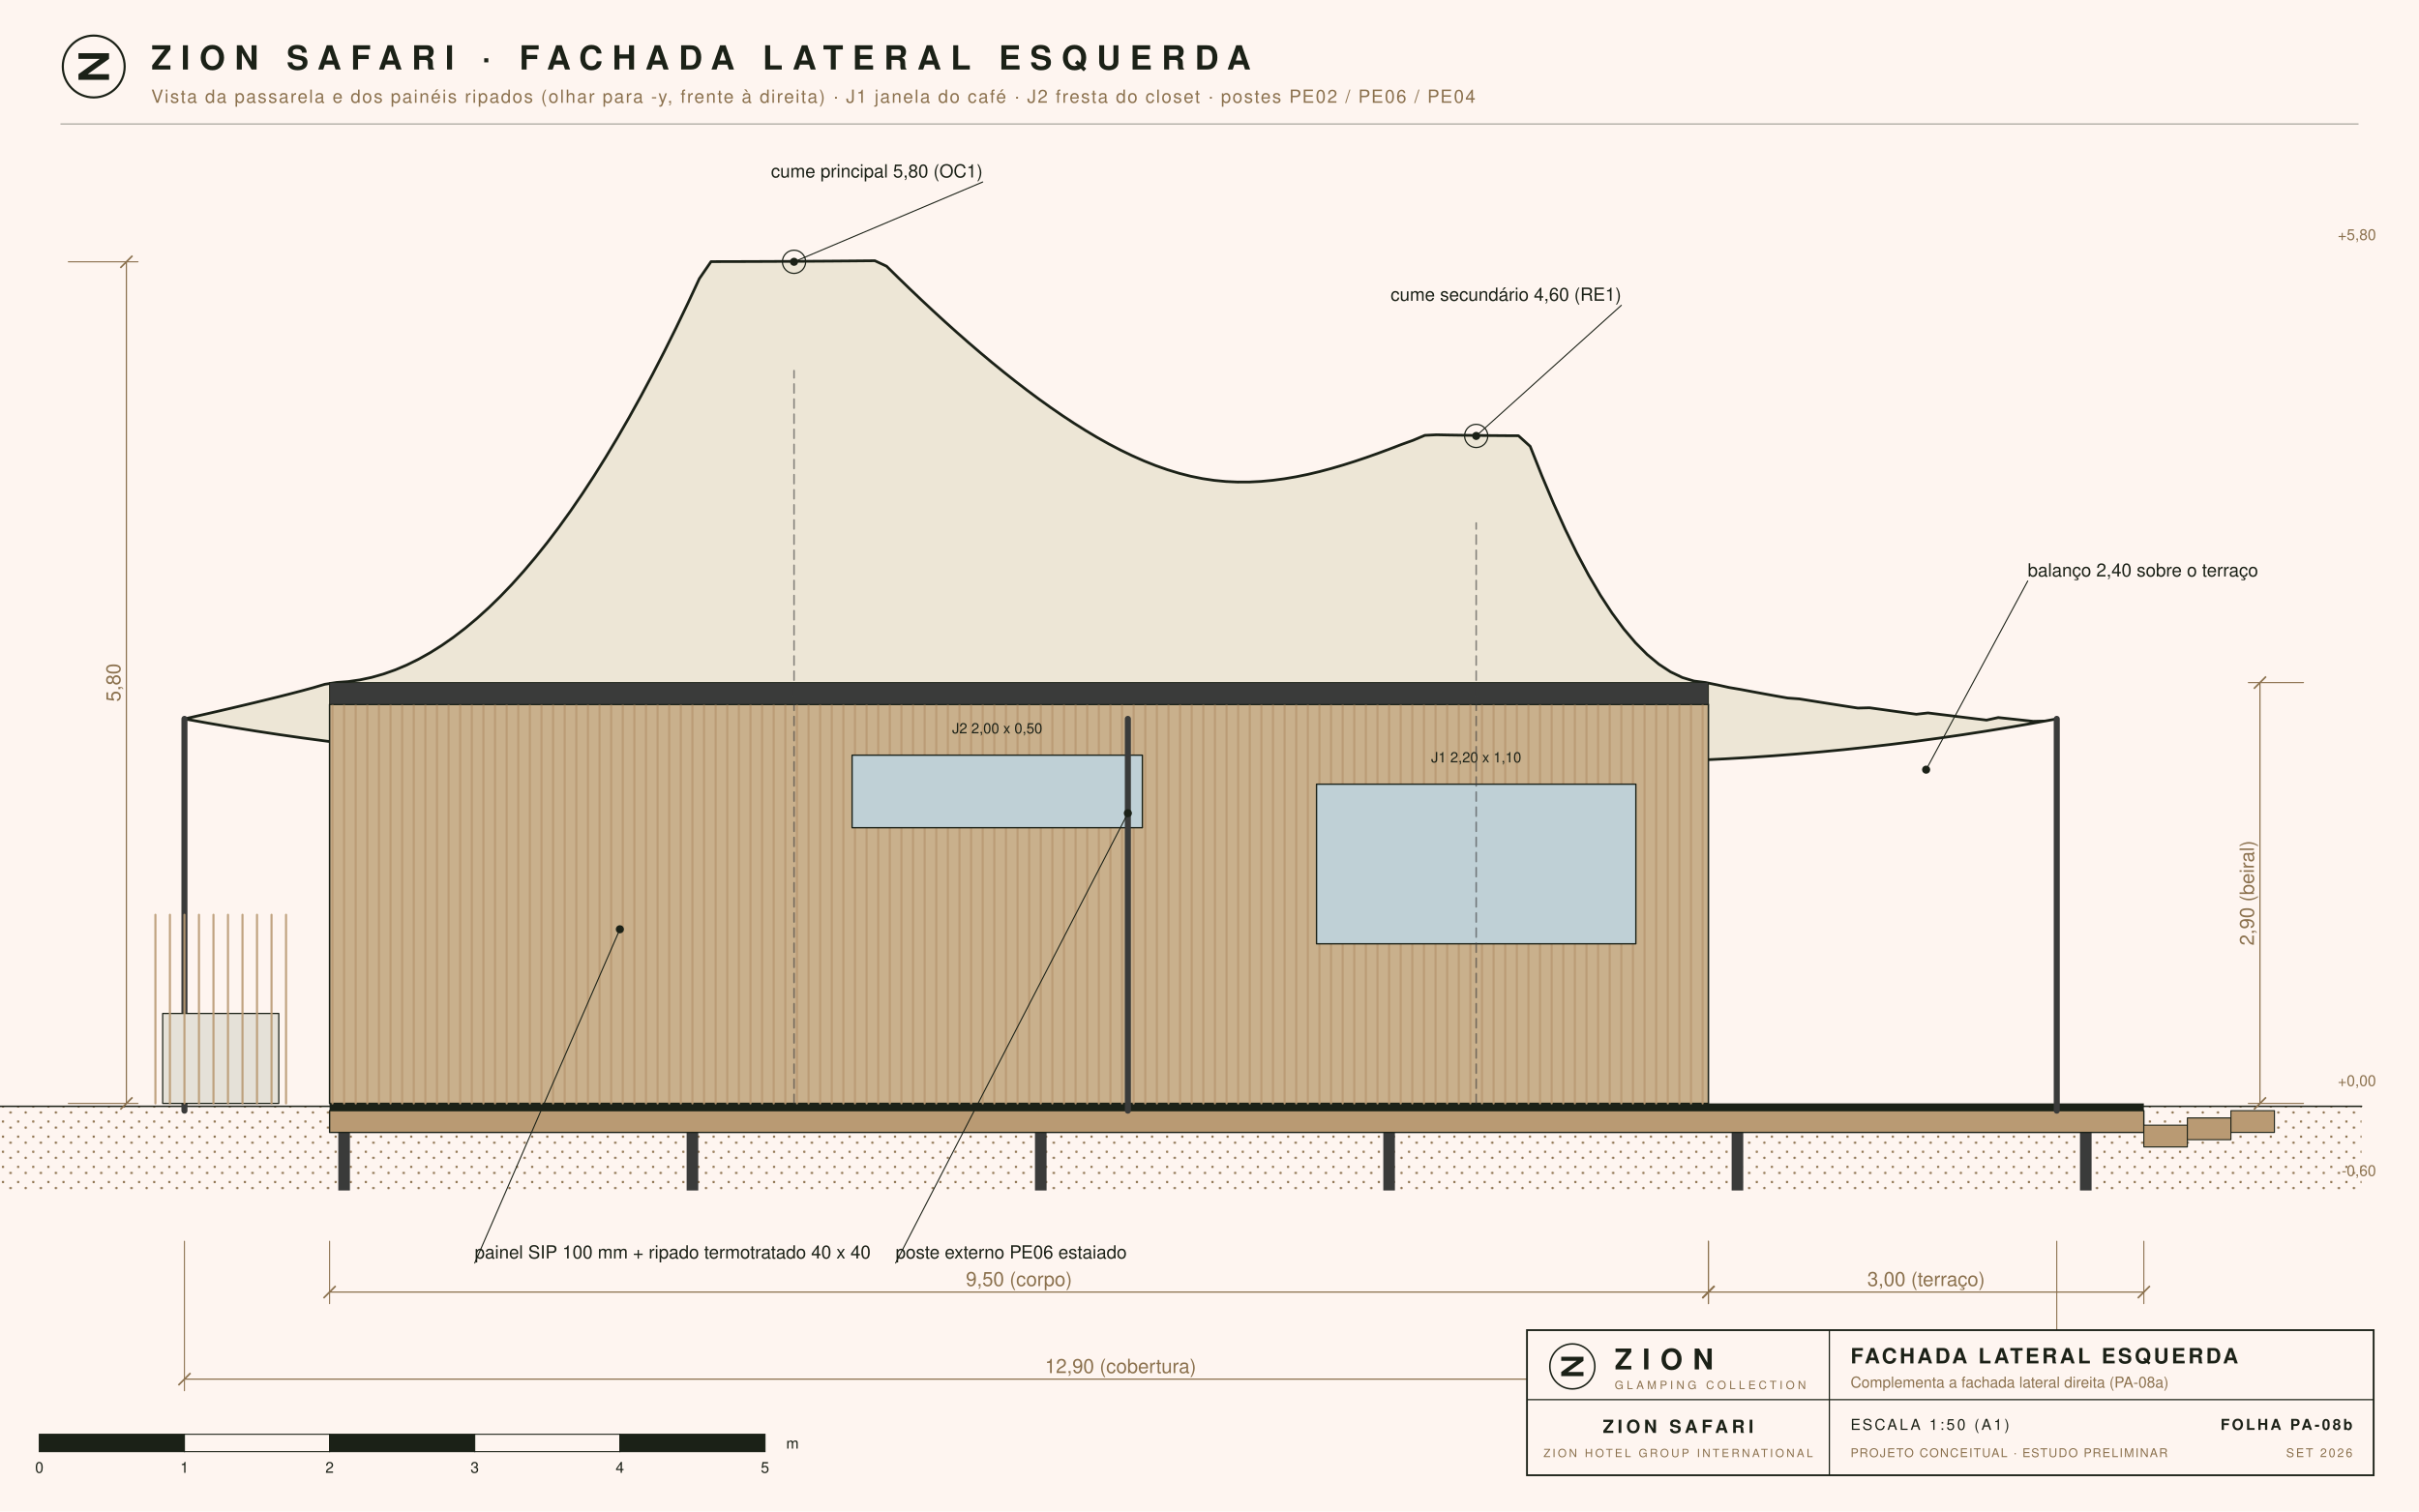
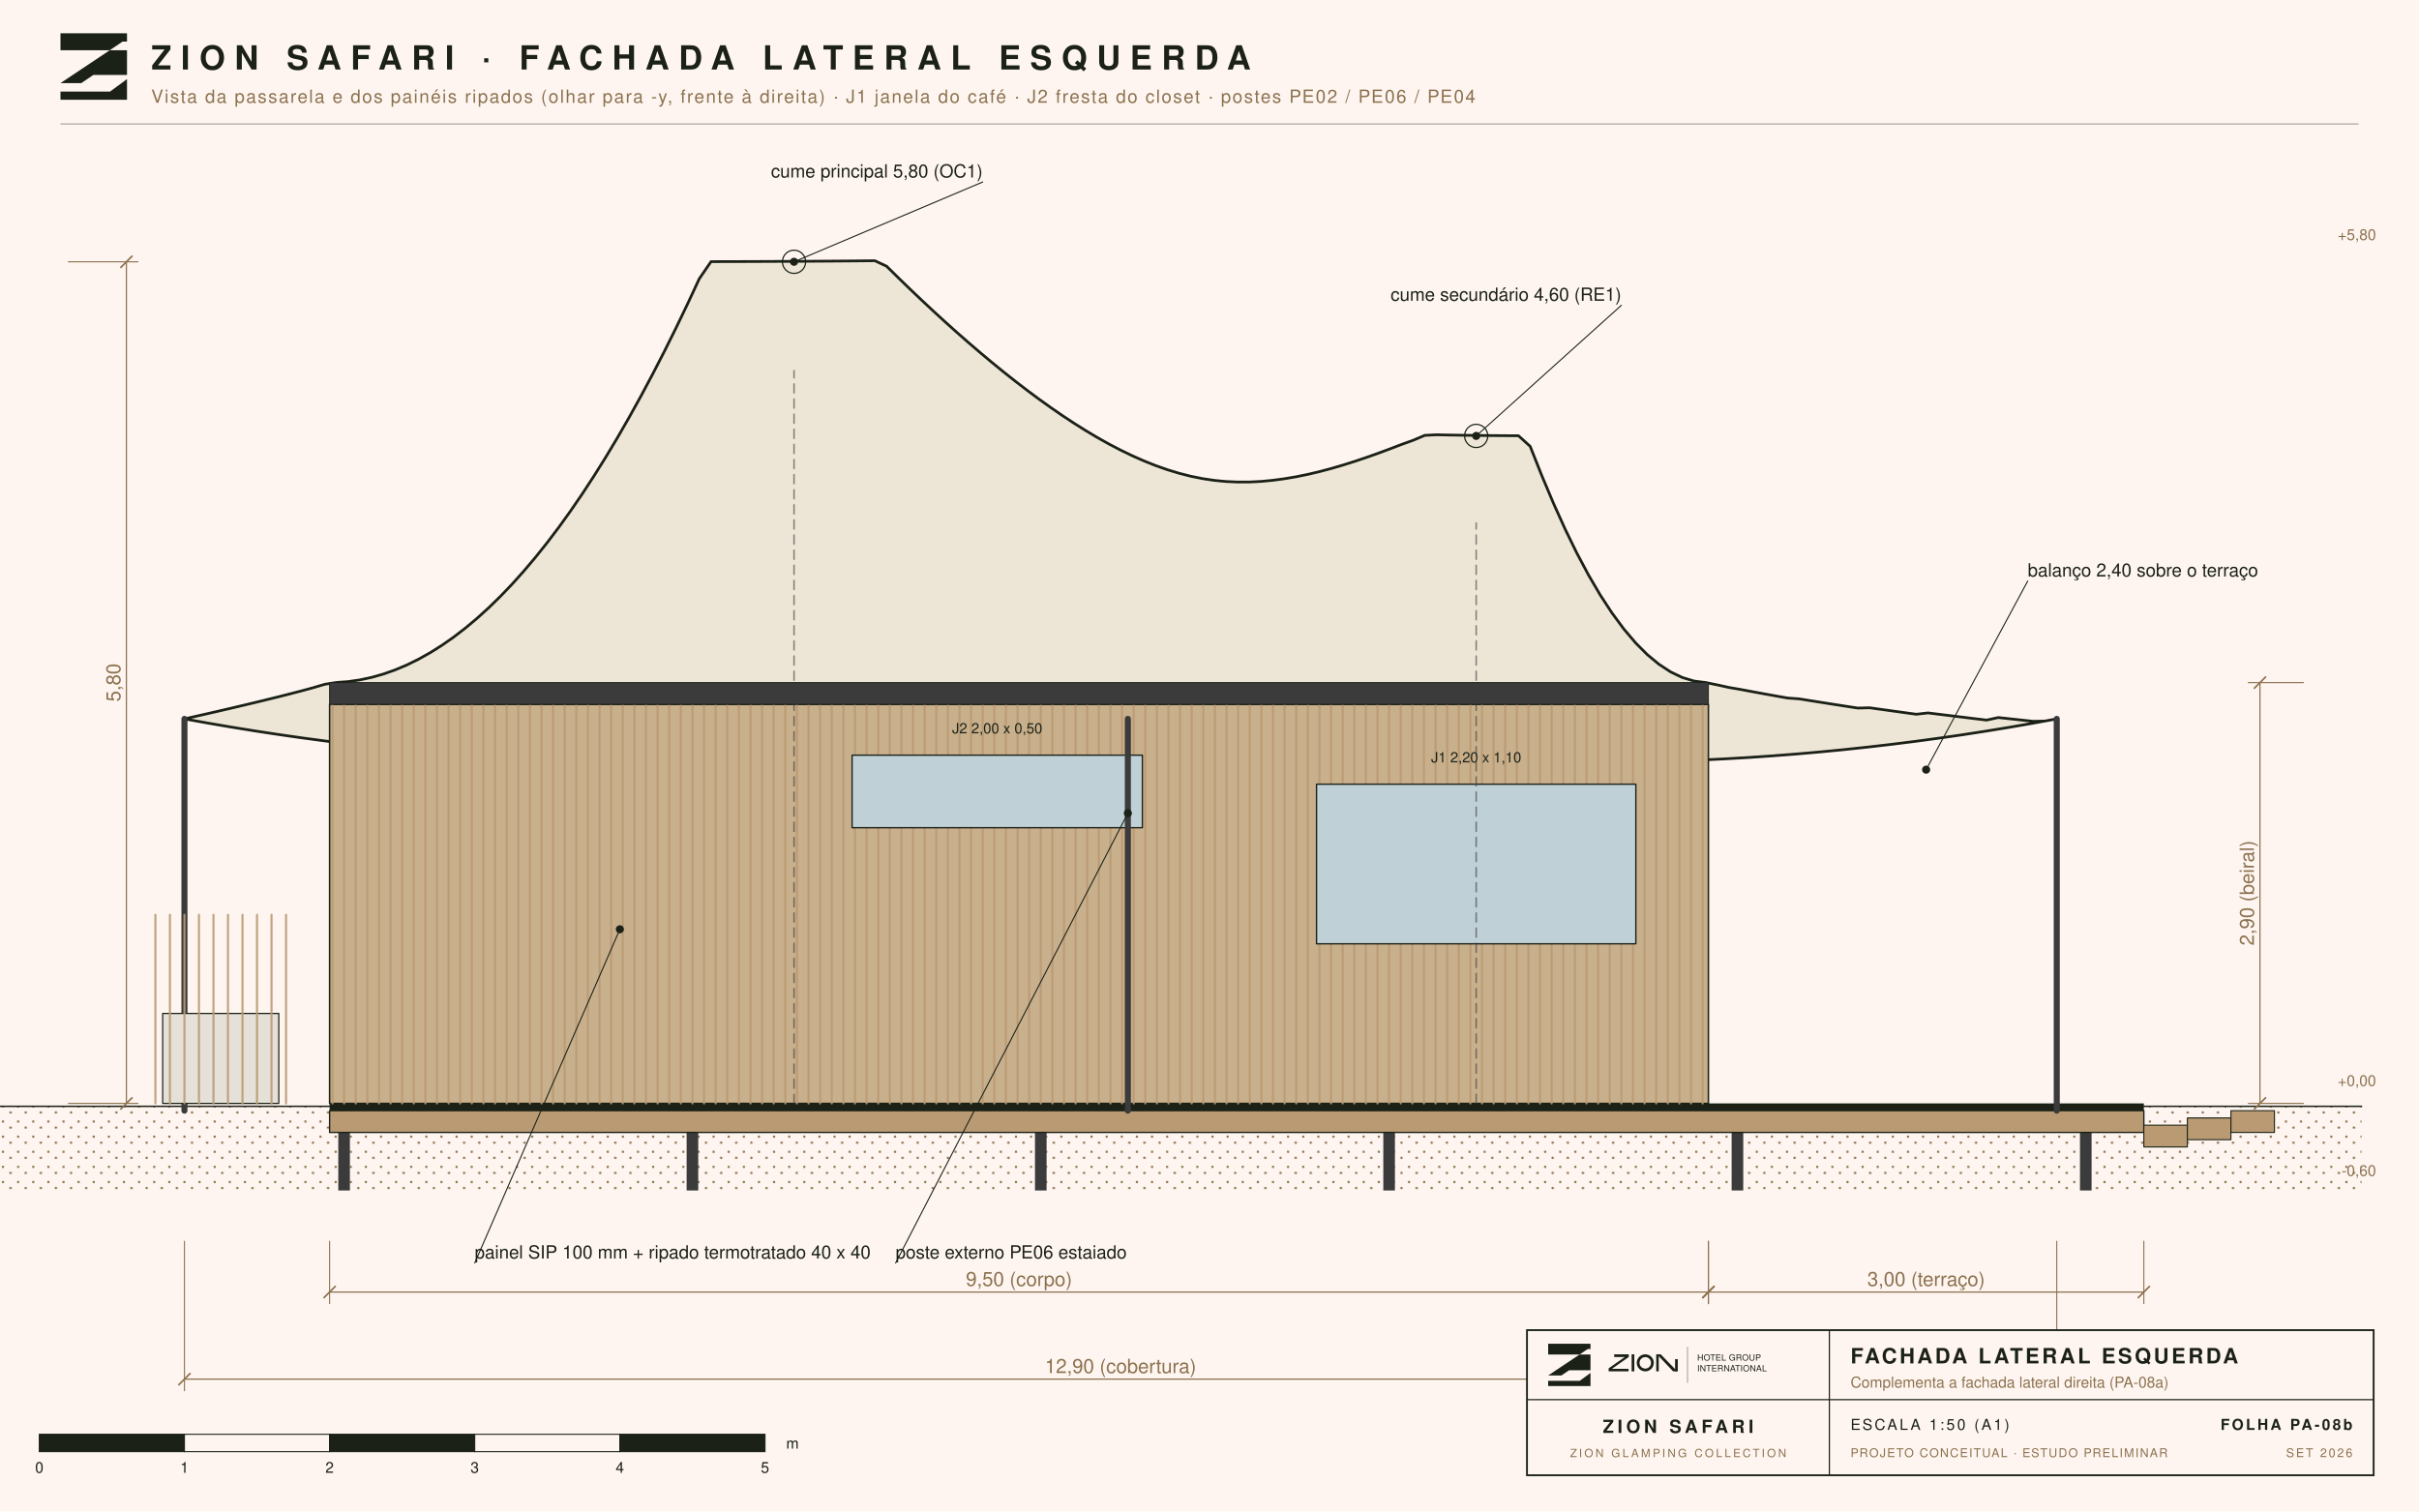
<svg xmlns="http://www.w3.org/2000/svg" viewBox="0 0 1600 1000" width="1600" height="1000" font-family="'DM Sans','Aventa',Helvetica,Arial,sans-serif">
  <defs>
    <pattern id="soil" width="10" height="10" patternUnits="userSpaceOnUse">
      <circle cx="2" cy="2" r="0.8" fill="#8B714E" />
      <circle cx="7" cy="6" r="0.8" fill="#8B714E" />
    </pattern>
  </defs>
  <rect width="1600" height="1000" fill="#FEF5F0" />
  <g transform="translate(40.00,22.00) scale(0.44)">
-     <circle cx="50" cy="50" r="46.5" fill="none" stroke="#1B2117" stroke-width="3.2" />
-     <polygon points="27,30 73,30 73,38.5 41,61.5 73,61.5 73,70 27,70 27,61.5 59,38.5 27,38.5" fill="#1B2117" />
+     <polygon points="0,0 100,0 100,12.5 93.4,12.5 74.1,25.5 0,25.5" fill="#1B2117" />
+     <polygon points="74.1,25.5 100,25.5 100,62.7 49.4,62.7 31.2,75 0,75" fill="#1B2117" />
+     <polygon points="0,87.7 74.5,87.7 100,68.9 100,100 0,100" fill="#1B2117" />
  </g>
  <text x="100.00" y="46.00" fill="#1B2117" text-anchor="start" style="font-family:'DM Sans','Aventa',Helvetica,Arial,sans-serif;font-size:22px;font-weight:700;letter-spacing:0.28em;">ZION SAFARI · FACHADA LATERAL ESQUERDA</text>
  <text x="100.00" y="68.00" fill="#8B714E" text-anchor="start" style="font-family:'DM Sans','Aventa',Helvetica,Arial,sans-serif;font-size:12px;font-weight:400;letter-spacing:0.08em;">Vista da passarela e dos painéis ripados (olhar para -y, frente à direita) · J1 janela do café · J2 fresta do closet · postes PE02 / PE06 / PE04</text>
  <line x1="40" y1="82" x2="1560" y2="82" stroke="#1B2117" stroke-width="0.6" opacity="0.5" />
  <polygon points="1562.00,787.60 -22.00,787.60 -22.00,731.92 1562.00,731.92" fill="url(#soil)" stroke="none" stroke-width="1.0" opacity="1.0" stroke-linejoin="round" stroke-linecap="round" />
  <line x1="1562.00" y1="731.92" x2="-22.00" y2="731.92" stroke="#1B2117" stroke-width="1.0" opacity="1.0" stroke-linecap="round" />
  <polygon points="1383.44,787.60 1375.76,787.60 1375.76,749.20 1383.44,749.20" fill="#3A3B3A" stroke="none" stroke-width="1.0" opacity="1.0" stroke-linejoin="round" stroke-linecap="round" />
  <polygon points="1153.04,787.60 1145.36,787.60 1145.36,749.20 1153.04,749.20" fill="#3A3B3A" stroke="none" stroke-width="1.0" opacity="1.0" stroke-linejoin="round" stroke-linecap="round" />
  <polygon points="922.64,787.60 914.96,787.60 914.96,749.20 922.64,749.20" fill="#3A3B3A" stroke="none" stroke-width="1.0" opacity="1.0" stroke-linejoin="round" stroke-linecap="round" />
  <polygon points="692.24,787.60 684.56,787.60 684.56,749.20 692.24,749.20" fill="#3A3B3A" stroke="none" stroke-width="1.0" opacity="1.0" stroke-linejoin="round" stroke-linecap="round" />
  <polygon points="461.84,787.60 454.16,787.60 454.16,749.20 461.84,749.20" fill="#3A3B3A" stroke="none" stroke-width="1.0" opacity="1.0" stroke-linejoin="round" stroke-linecap="round" />
  <polygon points="231.44,787.60 223.76,787.60 223.76,749.20 231.44,749.20" fill="#3A3B3A" stroke="none" stroke-width="1.0" opacity="1.0" stroke-linejoin="round" stroke-linecap="round" />
  <polygon points="1418.00,749.20 218.00,749.20 218.00,734.80 1418.00,734.80" fill="#B99A73" stroke="#1B2117" stroke-width="0.9" opacity="1.0" stroke-linejoin="round" stroke-linecap="round" />
  <polygon points="1418.00,734.80 218.00,734.80 218.00,730.00 1418.00,730.00" fill="#1B2117" stroke="none" stroke-width="1.0" opacity="1.0" stroke-linejoin="round" stroke-linecap="round" />
  <polygon points="1446.80,758.80 1418.00,758.80 1418.00,744.40 1446.80,744.40" fill="#B99A73" stroke="#1B2117" stroke-width="0.7" opacity="1.0" stroke-linejoin="round" stroke-linecap="round" />
  <polygon points="1475.60,754.00 1446.80,754.00 1446.80,739.60 1475.60,739.60" fill="#B99A73" stroke="#1B2117" stroke-width="0.7" opacity="1.0" stroke-linejoin="round" stroke-linecap="round" />
  <polygon points="1504.40,749.20 1475.60,749.20 1475.60,734.80 1504.40,734.80" fill="#B99A73" stroke="#1B2117" stroke-width="0.7" opacity="1.0" stroke-linejoin="round" stroke-linecap="round" />
  <polygon points="1360.40,475.60 1352.66,477.03 1344.92,477.22 1337.18,476.39 1329.44,475.55 1321.70,474.72 1313.96,476.41 1306.22,475.47 1298.48,474.52 1290.74,473.57 1283.00,472.62 1275.26,471.66 1267.52,472.54 1259.78,471.48 1252.04,470.41 1244.30,469.33 1236.56,468.25 1228.82,468.45 1221.08,467.26 1213.34,466.05 1205.60,464.84 1197.86,463.61 1190.12,462.37 1182.38,461.80 1174.64,460.44 1166.90,459.04 1159.16,457.62 1151.42,456.16 1143.68,454.84 1135.94,453.13 1128.20,451.56 1120.46,450.57 1112.72,448.22 1104.98,444.51 1097.24,439.44 1089.50,433.02 1081.76,425.24 1074.02,416.10 1066.28,405.62 1058.54,393.79 1050.80,380.61 1043.06,366.10 1035.32,350.26 1027.58,333.13 1019.84,314.77 1012.10,295.28 1004.36,288.28 996.62,288.24 988.88,288.18 981.14,288.11 973.40,288.03 965.66,287.92 957.92,287.80 950.18,287.64 942.44,288.01 934.70,291.28 926.96,294.06 919.22,297.03 911.48,299.90 903.74,302.65 896.00,305.25 888.26,307.69 880.52,309.95 872.78,312.01 865.04,313.84 857.30,315.42 849.56,316.74 841.82,317.77 834.08,318.50 826.34,318.89 818.60,318.91 810.86,318.56 803.12,317.81 795.38,316.65 787.64,315.09 779.90,313.11 772.16,310.76 764.42,308.03 756.68,304.94 748.94,301.52 741.20,297.78 733.46,293.74 725.72,289.40 717.98,284.78 710.24,279.91 702.50,274.80 694.76,269.46 687.02,263.91 679.28,258.15 671.54,252.20 663.80,246.07 656.06,239.76 648.32,233.28 640.58,226.65 632.84,219.85 625.10,212.91 617.36,205.82 609.62,198.59 601.88,191.23 594.14,183.74 586.40,176.12 578.66,172.50 570.92,172.57 563.18,172.64 555.44,172.70 547.70,172.76 539.96,172.81 532.22,172.86 524.48,172.90 516.74,172.93 509.00,172.97 501.26,173.00 493.52,173.03 485.78,173.05 478.04,173.07 470.30,173.09 462.56,184.36 454.82,200.98 447.08,217.08 439.34,232.65 431.60,247.68 423.86,262.19 416.12,276.16 408.38,289.60 400.64,302.50 392.90,314.87 385.16,326.70 377.42,338.00 369.68,348.76 361.94,358.99 354.20,368.68 346.46,377.83 338.72,386.46 330.98,394.54 323.24,402.09 315.50,409.11 307.76,415.58 300.02,421.53 292.28,426.94 284.54,431.81 276.80,436.14 269.06,439.95 261.32,443.21 253.58,445.94 245.84,448.14 238.10,449.79 230.36,450.92 222.62,451.50 214.88,452.70 207.14,454.98 199.40,457.08 191.66,459.09 183.92,461.05 176.18,462.96 168.44,464.84 160.70,466.68 152.96,468.51 145.22,470.31 137.48,472.09 129.74,473.85 122.00,475.60 122.00,475.60 137.68,478.42 153.35,481.10 169.03,483.63 184.70,486.01 200.38,488.25 216.06,490.35 231.73,492.30 247.41,494.10 263.08,495.76 278.76,497.27 294.44,498.64 310.11,499.86 325.79,500.94 341.46,501.87 357.14,502.65 372.82,503.29 388.49,503.79 404.17,504.14 419.84,504.34 435.52,504.40 451.19,504.31 466.87,504.08 482.55,503.70 498.22,503.18 513.90,502.51 529.57,501.70 545.25,500.74 560.93,499.63 576.60,498.38 592.28,496.99 607.95,495.45 623.63,493.76 639.31,491.93 654.98,489.95 670.66,487.83 686.33,485.56 702.01,483.15 717.69,480.59 733.36,477.89 749.04,476.17 764.71,479.00 780.39,481.69 796.07,484.22 811.74,486.61 827.42,488.84 843.09,490.93 858.77,492.86 874.45,494.65 890.12,496.28 905.80,497.77 921.47,499.10 937.15,500.29 952.83,501.33 968.50,502.21 984.18,502.95 999.85,503.53 1015.53,503.97 1031.21,504.25 1046.88,504.39 1062.56,504.37 1078.23,504.21 1093.91,503.89 1109.58,503.43 1125.26,502.82 1140.94,502.05 1156.61,501.14 1172.29,500.07 1187.96,498.86 1203.64,497.49 1219.32,495.98 1234.99,494.31 1250.67,492.50 1266.34,490.54 1282.02,488.42 1297.70,486.16 1313.37,483.74 1329.05,481.18 1344.72,478.46 1360.40,475.60" fill="#EDE6D6" stroke="#1B2117" stroke-width="1.8" opacity="1.0" stroke-linejoin="round" stroke-linecap="round" />
  <polygon points="1130.00,730.00 218.00,730.00 218.00,466.00 1130.00,466.00" fill="#C9B08C" stroke="#1B2117" stroke-width="1.0" opacity="1.0" stroke-linejoin="round" stroke-linecap="round" />
  <line x1="1126.16" y1="730.00" x2="1126.16" y2="466.00" stroke="#B99A73" stroke-width="1.4" opacity="0.9" stroke-linecap="round" />
  <line x1="1118.48" y1="730.00" x2="1118.48" y2="466.00" stroke="#B99A73" stroke-width="1.4" opacity="0.9" stroke-linecap="round" />
  <line x1="1110.80" y1="730.00" x2="1110.80" y2="466.00" stroke="#B99A73" stroke-width="1.4" opacity="0.9" stroke-linecap="round" />
  <line x1="1103.12" y1="730.00" x2="1103.12" y2="466.00" stroke="#B99A73" stroke-width="1.4" opacity="0.9" stroke-linecap="round" />
  <line x1="1095.44" y1="730.00" x2="1095.44" y2="466.00" stroke="#B99A73" stroke-width="1.4" opacity="0.9" stroke-linecap="round" />
  <line x1="1087.76" y1="730.00" x2="1087.76" y2="466.00" stroke="#B99A73" stroke-width="1.4" opacity="0.9" stroke-linecap="round" />
  <line x1="1080.08" y1="730.00" x2="1080.08" y2="466.00" stroke="#B99A73" stroke-width="1.4" opacity="0.9" stroke-linecap="round" />
  <line x1="1072.40" y1="730.00" x2="1072.40" y2="466.00" stroke="#B99A73" stroke-width="1.4" opacity="0.9" stroke-linecap="round" />
  <line x1="1064.72" y1="730.00" x2="1064.72" y2="466.00" stroke="#B99A73" stroke-width="1.4" opacity="0.9" stroke-linecap="round" />
  <line x1="1057.04" y1="730.00" x2="1057.04" y2="466.00" stroke="#B99A73" stroke-width="1.4" opacity="0.9" stroke-linecap="round" />
  <line x1="1049.36" y1="730.00" x2="1049.36" y2="466.00" stroke="#B99A73" stroke-width="1.4" opacity="0.9" stroke-linecap="round" />
  <line x1="1041.68" y1="730.00" x2="1041.68" y2="466.00" stroke="#B99A73" stroke-width="1.4" opacity="0.9" stroke-linecap="round" />
  <line x1="1034.00" y1="730.00" x2="1034.00" y2="466.00" stroke="#B99A73" stroke-width="1.4" opacity="0.9" stroke-linecap="round" />
  <line x1="1026.32" y1="730.00" x2="1026.32" y2="466.00" stroke="#B99A73" stroke-width="1.4" opacity="0.9" stroke-linecap="round" />
  <line x1="1018.64" y1="730.00" x2="1018.64" y2="466.00" stroke="#B99A73" stroke-width="1.4" opacity="0.9" stroke-linecap="round" />
  <line x1="1010.96" y1="730.00" x2="1010.96" y2="466.00" stroke="#B99A73" stroke-width="1.4" opacity="0.9" stroke-linecap="round" />
  <line x1="1003.28" y1="730.00" x2="1003.28" y2="466.00" stroke="#B99A73" stroke-width="1.4" opacity="0.9" stroke-linecap="round" />
  <line x1="995.60" y1="730.00" x2="995.60" y2="466.00" stroke="#B99A73" stroke-width="1.4" opacity="0.9" stroke-linecap="round" />
  <line x1="987.92" y1="730.00" x2="987.92" y2="466.00" stroke="#B99A73" stroke-width="1.4" opacity="0.9" stroke-linecap="round" />
  <line x1="980.24" y1="730.00" x2="980.24" y2="466.00" stroke="#B99A73" stroke-width="1.4" opacity="0.9" stroke-linecap="round" />
  <line x1="972.56" y1="730.00" x2="972.56" y2="466.00" stroke="#B99A73" stroke-width="1.4" opacity="0.9" stroke-linecap="round" />
  <line x1="964.88" y1="730.00" x2="964.88" y2="466.00" stroke="#B99A73" stroke-width="1.4" opacity="0.9" stroke-linecap="round" />
  <line x1="957.20" y1="730.00" x2="957.20" y2="466.00" stroke="#B99A73" stroke-width="1.4" opacity="0.9" stroke-linecap="round" />
  <line x1="949.52" y1="730.00" x2="949.52" y2="466.00" stroke="#B99A73" stroke-width="1.4" opacity="0.9" stroke-linecap="round" />
  <line x1="941.84" y1="730.00" x2="941.84" y2="466.00" stroke="#B99A73" stroke-width="1.4" opacity="0.9" stroke-linecap="round" />
  <line x1="934.16" y1="730.00" x2="934.16" y2="466.00" stroke="#B99A73" stroke-width="1.4" opacity="0.9" stroke-linecap="round" />
  <line x1="926.48" y1="730.00" x2="926.48" y2="466.00" stroke="#B99A73" stroke-width="1.4" opacity="0.9" stroke-linecap="round" />
  <line x1="918.80" y1="730.00" x2="918.80" y2="466.00" stroke="#B99A73" stroke-width="1.4" opacity="0.9" stroke-linecap="round" />
  <line x1="911.12" y1="730.00" x2="911.12" y2="466.00" stroke="#B99A73" stroke-width="1.4" opacity="0.9" stroke-linecap="round" />
  <line x1="903.44" y1="730.00" x2="903.44" y2="466.00" stroke="#B99A73" stroke-width="1.4" opacity="0.9" stroke-linecap="round" />
  <line x1="895.76" y1="730.00" x2="895.76" y2="466.00" stroke="#B99A73" stroke-width="1.4" opacity="0.9" stroke-linecap="round" />
  <line x1="888.08" y1="730.00" x2="888.08" y2="466.00" stroke="#B99A73" stroke-width="1.4" opacity="0.9" stroke-linecap="round" />
  <line x1="880.40" y1="730.00" x2="880.40" y2="466.00" stroke="#B99A73" stroke-width="1.4" opacity="0.9" stroke-linecap="round" />
  <line x1="872.72" y1="730.00" x2="872.72" y2="466.00" stroke="#B99A73" stroke-width="1.4" opacity="0.9" stroke-linecap="round" />
  <line x1="865.04" y1="730.00" x2="865.04" y2="466.00" stroke="#B99A73" stroke-width="1.4" opacity="0.9" stroke-linecap="round" />
  <line x1="857.36" y1="730.00" x2="857.36" y2="466.00" stroke="#B99A73" stroke-width="1.4" opacity="0.9" stroke-linecap="round" />
  <line x1="849.68" y1="730.00" x2="849.68" y2="466.00" stroke="#B99A73" stroke-width="1.4" opacity="0.9" stroke-linecap="round" />
  <line x1="842.00" y1="730.00" x2="842.00" y2="466.00" stroke="#B99A73" stroke-width="1.4" opacity="0.9" stroke-linecap="round" />
  <line x1="834.32" y1="730.00" x2="834.32" y2="466.00" stroke="#B99A73" stroke-width="1.4" opacity="0.9" stroke-linecap="round" />
  <line x1="826.64" y1="730.00" x2="826.64" y2="466.00" stroke="#B99A73" stroke-width="1.4" opacity="0.9" stroke-linecap="round" />
  <line x1="818.96" y1="730.00" x2="818.96" y2="466.00" stroke="#B99A73" stroke-width="1.4" opacity="0.9" stroke-linecap="round" />
  <line x1="811.28" y1="730.00" x2="811.28" y2="466.00" stroke="#B99A73" stroke-width="1.4" opacity="0.9" stroke-linecap="round" />
  <line x1="803.60" y1="730.00" x2="803.60" y2="466.00" stroke="#B99A73" stroke-width="1.4" opacity="0.9" stroke-linecap="round" />
  <line x1="795.92" y1="730.00" x2="795.92" y2="466.00" stroke="#B99A73" stroke-width="1.4" opacity="0.9" stroke-linecap="round" />
  <line x1="788.24" y1="730.00" x2="788.24" y2="466.00" stroke="#B99A73" stroke-width="1.4" opacity="0.9" stroke-linecap="round" />
  <line x1="780.56" y1="730.00" x2="780.56" y2="466.00" stroke="#B99A73" stroke-width="1.4" opacity="0.9" stroke-linecap="round" />
  <line x1="772.88" y1="730.00" x2="772.88" y2="466.00" stroke="#B99A73" stroke-width="1.4" opacity="0.9" stroke-linecap="round" />
  <line x1="765.20" y1="730.00" x2="765.20" y2="466.00" stroke="#B99A73" stroke-width="1.4" opacity="0.9" stroke-linecap="round" />
  <line x1="757.52" y1="730.00" x2="757.52" y2="466.00" stroke="#B99A73" stroke-width="1.4" opacity="0.9" stroke-linecap="round" />
  <line x1="749.84" y1="730.00" x2="749.84" y2="466.00" stroke="#B99A73" stroke-width="1.4" opacity="0.9" stroke-linecap="round" />
  <line x1="742.16" y1="730.00" x2="742.16" y2="466.00" stroke="#B99A73" stroke-width="1.4" opacity="0.9" stroke-linecap="round" />
  <line x1="734.48" y1="730.00" x2="734.48" y2="466.00" stroke="#B99A73" stroke-width="1.4" opacity="0.9" stroke-linecap="round" />
  <line x1="726.80" y1="730.00" x2="726.80" y2="466.00" stroke="#B99A73" stroke-width="1.4" opacity="0.9" stroke-linecap="round" />
  <line x1="719.12" y1="730.00" x2="719.12" y2="466.00" stroke="#B99A73" stroke-width="1.4" opacity="0.9" stroke-linecap="round" />
  <line x1="711.44" y1="730.00" x2="711.44" y2="466.00" stroke="#B99A73" stroke-width="1.4" opacity="0.9" stroke-linecap="round" />
  <line x1="703.76" y1="730.00" x2="703.76" y2="466.00" stroke="#B99A73" stroke-width="1.4" opacity="0.9" stroke-linecap="round" />
  <line x1="696.08" y1="730.00" x2="696.08" y2="466.00" stroke="#B99A73" stroke-width="1.4" opacity="0.9" stroke-linecap="round" />
  <line x1="688.40" y1="730.00" x2="688.40" y2="466.00" stroke="#B99A73" stroke-width="1.4" opacity="0.9" stroke-linecap="round" />
  <line x1="680.72" y1="730.00" x2="680.72" y2="466.00" stroke="#B99A73" stroke-width="1.4" opacity="0.9" stroke-linecap="round" />
  <line x1="673.04" y1="730.00" x2="673.04" y2="466.00" stroke="#B99A73" stroke-width="1.4" opacity="0.9" stroke-linecap="round" />
  <line x1="665.36" y1="730.00" x2="665.36" y2="466.00" stroke="#B99A73" stroke-width="1.4" opacity="0.9" stroke-linecap="round" />
  <line x1="657.68" y1="730.00" x2="657.68" y2="466.00" stroke="#B99A73" stroke-width="1.4" opacity="0.9" stroke-linecap="round" />
  <line x1="650.00" y1="730.00" x2="650.00" y2="466.00" stroke="#B99A73" stroke-width="1.4" opacity="0.9" stroke-linecap="round" />
  <line x1="642.32" y1="730.00" x2="642.32" y2="466.00" stroke="#B99A73" stroke-width="1.4" opacity="0.9" stroke-linecap="round" />
  <line x1="634.64" y1="730.00" x2="634.64" y2="466.00" stroke="#B99A73" stroke-width="1.4" opacity="0.9" stroke-linecap="round" />
  <line x1="626.96" y1="730.00" x2="626.96" y2="466.00" stroke="#B99A73" stroke-width="1.4" opacity="0.9" stroke-linecap="round" />
  <line x1="619.28" y1="730.00" x2="619.28" y2="466.00" stroke="#B99A73" stroke-width="1.4" opacity="0.9" stroke-linecap="round" />
  <line x1="611.60" y1="730.00" x2="611.60" y2="466.00" stroke="#B99A73" stroke-width="1.4" opacity="0.9" stroke-linecap="round" />
  <line x1="603.92" y1="730.00" x2="603.92" y2="466.00" stroke="#B99A73" stroke-width="1.4" opacity="0.9" stroke-linecap="round" />
  <line x1="596.24" y1="730.00" x2="596.24" y2="466.00" stroke="#B99A73" stroke-width="1.4" opacity="0.9" stroke-linecap="round" />
  <line x1="588.56" y1="730.00" x2="588.56" y2="466.00" stroke="#B99A73" stroke-width="1.4" opacity="0.9" stroke-linecap="round" />
  <line x1="580.88" y1="730.00" x2="580.88" y2="466.00" stroke="#B99A73" stroke-width="1.4" opacity="0.9" stroke-linecap="round" />
  <line x1="573.20" y1="730.00" x2="573.20" y2="466.00" stroke="#B99A73" stroke-width="1.4" opacity="0.9" stroke-linecap="round" />
  <line x1="565.52" y1="730.00" x2="565.52" y2="466.00" stroke="#B99A73" stroke-width="1.4" opacity="0.9" stroke-linecap="round" />
  <line x1="557.84" y1="730.00" x2="557.84" y2="466.00" stroke="#B99A73" stroke-width="1.4" opacity="0.9" stroke-linecap="round" />
  <line x1="550.16" y1="730.00" x2="550.16" y2="466.00" stroke="#B99A73" stroke-width="1.4" opacity="0.9" stroke-linecap="round" />
  <line x1="542.48" y1="730.00" x2="542.48" y2="466.00" stroke="#B99A73" stroke-width="1.4" opacity="0.9" stroke-linecap="round" />
  <line x1="534.80" y1="730.00" x2="534.80" y2="466.00" stroke="#B99A73" stroke-width="1.4" opacity="0.9" stroke-linecap="round" />
  <line x1="527.12" y1="730.00" x2="527.12" y2="466.00" stroke="#B99A73" stroke-width="1.4" opacity="0.9" stroke-linecap="round" />
  <line x1="519.44" y1="730.00" x2="519.44" y2="466.00" stroke="#B99A73" stroke-width="1.4" opacity="0.9" stroke-linecap="round" />
  <line x1="511.76" y1="730.00" x2="511.76" y2="466.00" stroke="#B99A73" stroke-width="1.4" opacity="0.9" stroke-linecap="round" />
  <line x1="504.08" y1="730.00" x2="504.08" y2="466.00" stroke="#B99A73" stroke-width="1.4" opacity="0.9" stroke-linecap="round" />
  <line x1="496.40" y1="730.00" x2="496.40" y2="466.00" stroke="#B99A73" stroke-width="1.4" opacity="0.9" stroke-linecap="round" />
  <line x1="488.72" y1="730.00" x2="488.72" y2="466.00" stroke="#B99A73" stroke-width="1.4" opacity="0.9" stroke-linecap="round" />
  <line x1="481.04" y1="730.00" x2="481.04" y2="466.00" stroke="#B99A73" stroke-width="1.4" opacity="0.9" stroke-linecap="round" />
  <line x1="473.36" y1="730.00" x2="473.36" y2="466.00" stroke="#B99A73" stroke-width="1.4" opacity="0.9" stroke-linecap="round" />
  <line x1="465.68" y1="730.00" x2="465.68" y2="466.00" stroke="#B99A73" stroke-width="1.4" opacity="0.9" stroke-linecap="round" />
  <line x1="458.00" y1="730.00" x2="458.00" y2="466.00" stroke="#B99A73" stroke-width="1.4" opacity="0.9" stroke-linecap="round" />
  <line x1="450.32" y1="730.00" x2="450.32" y2="466.00" stroke="#B99A73" stroke-width="1.4" opacity="0.9" stroke-linecap="round" />
  <line x1="442.64" y1="730.00" x2="442.64" y2="466.00" stroke="#B99A73" stroke-width="1.4" opacity="0.9" stroke-linecap="round" />
  <line x1="434.96" y1="730.00" x2="434.96" y2="466.00" stroke="#B99A73" stroke-width="1.4" opacity="0.9" stroke-linecap="round" />
  <line x1="427.28" y1="730.00" x2="427.28" y2="466.00" stroke="#B99A73" stroke-width="1.4" opacity="0.9" stroke-linecap="round" />
  <line x1="419.60" y1="730.00" x2="419.60" y2="466.00" stroke="#B99A73" stroke-width="1.4" opacity="0.9" stroke-linecap="round" />
  <line x1="411.92" y1="730.00" x2="411.92" y2="466.00" stroke="#B99A73" stroke-width="1.4" opacity="0.9" stroke-linecap="round" />
  <line x1="404.24" y1="730.00" x2="404.24" y2="466.00" stroke="#B99A73" stroke-width="1.4" opacity="0.9" stroke-linecap="round" />
  <line x1="396.56" y1="730.00" x2="396.56" y2="466.00" stroke="#B99A73" stroke-width="1.4" opacity="0.9" stroke-linecap="round" />
  <line x1="388.88" y1="730.00" x2="388.88" y2="466.00" stroke="#B99A73" stroke-width="1.4" opacity="0.9" stroke-linecap="round" />
  <line x1="381.20" y1="730.00" x2="381.20" y2="466.00" stroke="#B99A73" stroke-width="1.4" opacity="0.9" stroke-linecap="round" />
  <line x1="373.52" y1="730.00" x2="373.52" y2="466.00" stroke="#B99A73" stroke-width="1.4" opacity="0.9" stroke-linecap="round" />
  <line x1="365.84" y1="730.00" x2="365.84" y2="466.00" stroke="#B99A73" stroke-width="1.4" opacity="0.9" stroke-linecap="round" />
  <line x1="358.16" y1="730.00" x2="358.16" y2="466.00" stroke="#B99A73" stroke-width="1.4" opacity="0.9" stroke-linecap="round" />
  <line x1="350.48" y1="730.00" x2="350.48" y2="466.00" stroke="#B99A73" stroke-width="1.4" opacity="0.9" stroke-linecap="round" />
  <line x1="342.80" y1="730.00" x2="342.80" y2="466.00" stroke="#B99A73" stroke-width="1.4" opacity="0.9" stroke-linecap="round" />
  <line x1="335.12" y1="730.00" x2="335.12" y2="466.00" stroke="#B99A73" stroke-width="1.4" opacity="0.9" stroke-linecap="round" />
  <line x1="327.44" y1="730.00" x2="327.44" y2="466.00" stroke="#B99A73" stroke-width="1.4" opacity="0.9" stroke-linecap="round" />
  <line x1="319.76" y1="730.00" x2="319.76" y2="466.00" stroke="#B99A73" stroke-width="1.4" opacity="0.9" stroke-linecap="round" />
  <line x1="312.08" y1="730.00" x2="312.08" y2="466.00" stroke="#B99A73" stroke-width="1.4" opacity="0.9" stroke-linecap="round" />
  <line x1="304.40" y1="730.00" x2="304.40" y2="466.00" stroke="#B99A73" stroke-width="1.4" opacity="0.9" stroke-linecap="round" />
  <line x1="296.72" y1="730.00" x2="296.72" y2="466.00" stroke="#B99A73" stroke-width="1.4" opacity="0.9" stroke-linecap="round" />
  <line x1="289.04" y1="730.00" x2="289.04" y2="466.00" stroke="#B99A73" stroke-width="1.4" opacity="0.9" stroke-linecap="round" />
  <line x1="281.36" y1="730.00" x2="281.36" y2="466.00" stroke="#B99A73" stroke-width="1.4" opacity="0.9" stroke-linecap="round" />
  <line x1="273.68" y1="730.00" x2="273.68" y2="466.00" stroke="#B99A73" stroke-width="1.4" opacity="0.9" stroke-linecap="round" />
  <line x1="266.00" y1="730.00" x2="266.00" y2="466.00" stroke="#B99A73" stroke-width="1.4" opacity="0.9" stroke-linecap="round" />
  <line x1="258.32" y1="730.00" x2="258.32" y2="466.00" stroke="#B99A73" stroke-width="1.4" opacity="0.9" stroke-linecap="round" />
  <line x1="250.64" y1="730.00" x2="250.64" y2="466.00" stroke="#B99A73" stroke-width="1.4" opacity="0.9" stroke-linecap="round" />
  <line x1="242.96" y1="730.00" x2="242.96" y2="466.00" stroke="#B99A73" stroke-width="1.4" opacity="0.9" stroke-linecap="round" />
  <line x1="235.28" y1="730.00" x2="235.28" y2="466.00" stroke="#B99A73" stroke-width="1.4" opacity="0.9" stroke-linecap="round" />
  <line x1="227.60" y1="730.00" x2="227.60" y2="466.00" stroke="#B99A73" stroke-width="1.4" opacity="0.9" stroke-linecap="round" />
  <line x1="219.92" y1="730.00" x2="219.92" y2="466.00" stroke="#B99A73" stroke-width="1.4" opacity="0.9" stroke-linecap="round" />
  <polygon points="1082.00,624.40 870.80,624.40 870.80,518.80 1082.00,518.80" fill="#BFD0D6" stroke="#1B2117" stroke-width="0.9" opacity="1.0" stroke-linejoin="round" stroke-linecap="round" />
  <text x="976.40" y="504.40" fill="#1B2117" text-anchor="middle" style="font-family:'DM Sans','Aventa',Helvetica,Arial,sans-serif;font-size:9.5px;font-weight:400;letter-spacing:0em;">J1 2,20 x 1,10</text>
  <polygon points="755.60,547.60 563.60,547.60 563.60,499.60 755.60,499.60" fill="#BFD0D6" stroke="#1B2117" stroke-width="0.9" opacity="1.0" stroke-linejoin="round" stroke-linecap="round" />
  <text x="659.60" y="485.20" fill="#1B2117" text-anchor="middle" style="font-family:'DM Sans','Aventa',Helvetica,Arial,sans-serif;font-size:9.5px;font-weight:400;letter-spacing:0em;">J2 2,00 x 0,50</text>
  <polygon points="1130.00,466.00 218.00,466.00 218.00,451.60 1130.00,451.60" fill="#3A3B3A" stroke="#1B2117" stroke-width="0.6" opacity="1.0" stroke-linejoin="round" stroke-linecap="round" />
  <line x1="1360.40" y1="734.80" x2="1360.40" y2="475.60" stroke="#3A3B3A" stroke-width="4" opacity="1.0" stroke-linecap="round" />
  <line x1="746.00" y1="734.80" x2="746.00" y2="475.60" stroke="#3A3B3A" stroke-width="4" opacity="1.0" stroke-linecap="round" />
  <line x1="122.00" y1="734.80" x2="122.00" y2="475.60" stroke="#3A3B3A" stroke-width="4" opacity="1.0" stroke-linecap="round" />
  <line x1="525.20" y1="730.00" x2="525.20" y2="245.20" stroke="#3A3B3A" stroke-width="1.0" stroke-dasharray="6 4" opacity="0.6" stroke-linecap="round" />
  <circle cx="525.20" cy="173.20" r="7.68" fill="none" stroke="#1B2117" stroke-width="0.8" opacity="1.0" />
  <line x1="976.40" y1="730.00" x2="976.40" y2="346.00" stroke="#3A3B3A" stroke-width="1.0" stroke-dasharray="6 4" opacity="0.6" stroke-linecap="round" />
  <circle cx="976.40" cy="288.40" r="7.68" fill="none" stroke="#1B2117" stroke-width="0.8" opacity="1.0" />
  <polygon points="184.40,730.00 107.60,730.00 107.60,670.48 184.40,670.48" fill="#E5E1D8" stroke="#1B2117" stroke-width="0.8" opacity="1.0" stroke-linejoin="round" stroke-linecap="round" />
  <line x1="189.20" y1="730.00" x2="189.20" y2="605.20" stroke="#B99A73" stroke-width="1.4" opacity="0.9" stroke-linecap="round" />
  <line x1="179.60" y1="730.00" x2="179.60" y2="605.20" stroke="#B99A73" stroke-width="1.4" opacity="0.9" stroke-linecap="round" />
  <line x1="170.00" y1="730.00" x2="170.00" y2="605.20" stroke="#B99A73" stroke-width="1.4" opacity="0.9" stroke-linecap="round" />
  <line x1="160.40" y1="730.00" x2="160.40" y2="605.20" stroke="#B99A73" stroke-width="1.4" opacity="0.9" stroke-linecap="round" />
  <line x1="150.80" y1="730.00" x2="150.80" y2="605.20" stroke="#B99A73" stroke-width="1.4" opacity="0.9" stroke-linecap="round" />
  <line x1="141.20" y1="730.00" x2="141.20" y2="605.20" stroke="#B99A73" stroke-width="1.4" opacity="0.9" stroke-linecap="round" />
  <line x1="131.60" y1="730.00" x2="131.60" y2="605.20" stroke="#B99A73" stroke-width="1.4" opacity="0.9" stroke-linecap="round" />
  <line x1="122.00" y1="730.00" x2="122.00" y2="605.20" stroke="#B99A73" stroke-width="1.4" opacity="0.9" stroke-linecap="round" />
  <line x1="112.40" y1="730.00" x2="112.40" y2="605.20" stroke="#B99A73" stroke-width="1.4" opacity="0.9" stroke-linecap="round" />
  <line x1="102.80" y1="730.00" x2="102.80" y2="605.20" stroke="#B99A73" stroke-width="1.4" opacity="0.9" stroke-linecap="round" />
  <line x1="525.20" y1="173.20" x2="650.00" y2="120.40" stroke="#1B2117" stroke-width="0.7" opacity="1.0" stroke-linecap="round" />
  <circle cx="525.20" cy="173.20" r="2.2" fill="#1B2117" stroke="#1B2117" stroke-width="1.0" />
  <text x="650.00" y="117.40" fill="#1B2117" text-anchor="end" style="font-family:'DM Sans','Aventa',Helvetica,Arial,sans-serif;font-size:12px;font-weight:400;letter-spacing:0em;">cume principal 5,80 (OC1)</text>
  <line x1="976.40" y1="288.40" x2="1072.40" y2="202.00" stroke="#1B2117" stroke-width="0.7" opacity="1.0" stroke-linecap="round" />
  <circle cx="976.40" cy="288.40" r="2.2" fill="#1B2117" stroke="#1B2117" stroke-width="1.0" />
  <text x="1072.40" y="199.00" fill="#1B2117" text-anchor="end" style="font-family:'DM Sans','Aventa',Helvetica,Arial,sans-serif;font-size:12px;font-weight:400;letter-spacing:0em;">cume secundário 4,60 (RE1)</text>
  <line x1="1274.00" y1="509.20" x2="1341.20" y2="384.40" stroke="#1B2117" stroke-width="0.7" opacity="1.0" stroke-linecap="round" />
  <circle cx="1274.00" cy="509.20" r="2.2" fill="#1B2117" stroke="#1B2117" stroke-width="1.0" />
  <text x="1341.20" y="381.40" fill="#1B2117" text-anchor="start" style="font-family:'DM Sans','Aventa',Helvetica,Arial,sans-serif;font-size:12px;font-weight:400;letter-spacing:0em;">balanço 2,40 sobre o terraço</text>
  <line x1="410.00" y1="614.80" x2="314.00" y2="835.60" stroke="#1B2117" stroke-width="0.7" opacity="1.0" stroke-linecap="round" />
  <circle cx="410.00" cy="614.80" r="2.2" fill="#1B2117" stroke="#1B2117" stroke-width="1.0" />
  <text x="314.00" y="832.60" fill="#1B2117" text-anchor="start" style="font-family:'DM Sans','Aventa',Helvetica,Arial,sans-serif;font-size:12px;font-weight:400;letter-spacing:0em;">painel SIP 100 mm + ripado termotratado 40 x 40</text>
  <line x1="746.00" y1="538.00" x2="592.40" y2="835.60" stroke="#1B2117" stroke-width="0.7" opacity="1.0" stroke-linecap="round" />
  <circle cx="746.00" cy="538.00" r="2.2" fill="#1B2117" stroke="#1B2117" stroke-width="1.0" />
  <text x="592.40" y="832.60" fill="#1B2117" text-anchor="start" style="font-family:'DM Sans','Aventa',Helvetica,Arial,sans-serif;font-size:12px;font-weight:400;letter-spacing:0em;">poste externo PE06 estaiado</text>
  <line x1="1130.00" y1="821.20" x2="1130.00" y2="862.48" stroke="#8B714E" stroke-width="0.7" opacity="1.0" stroke-linecap="round" />
  <line x1="218.00" y1="821.20" x2="218.00" y2="862.48" stroke="#8B714E" stroke-width="0.7" opacity="1.0" stroke-linecap="round" />
  <line x1="1130.00" y1="854.80" x2="218.00" y2="854.80" stroke="#8B714E" stroke-width="0.8" opacity="1.0" stroke-linecap="round" />
  <line x1="1126.0" y1="858.8" x2="1134.0" y2="850.8" stroke="#8B714E" stroke-width="1.1" />
  <line x1="214.0" y1="858.8" x2="222.0" y2="850.8" stroke="#8B714E" stroke-width="1.1" />
  <text x="674.00" y="850.80" fill="#8B714E" text-anchor="middle" style="font-family:'DM Sans','Aventa',Helvetica,Arial,sans-serif;font-size:13px;font-weight:400;letter-spacing:0em;">9,50 (corpo)</text>
  <line x1="1418.00" y1="821.20" x2="1418.00" y2="862.48" stroke="#8B714E" stroke-width="0.7" opacity="1.0" stroke-linecap="round" />
  <line x1="1130.00" y1="821.20" x2="1130.00" y2="862.48" stroke="#8B714E" stroke-width="0.7" opacity="1.0" stroke-linecap="round" />
  <line x1="1418.00" y1="854.80" x2="1130.00" y2="854.80" stroke="#8B714E" stroke-width="0.8" opacity="1.0" stroke-linecap="round" />
  <line x1="1414.0" y1="858.8" x2="1422.0" y2="850.8" stroke="#8B714E" stroke-width="1.1" />
  <line x1="1126.0" y1="858.8" x2="1134.0" y2="850.8" stroke="#8B714E" stroke-width="1.1" />
  <text x="1274.00" y="850.80" fill="#8B714E" text-anchor="middle" style="font-family:'DM Sans','Aventa',Helvetica,Arial,sans-serif;font-size:13px;font-weight:400;letter-spacing:0em;">3,00 (terraço)</text>
  <line x1="1360.40" y1="821.20" x2="1360.40" y2="920.08" stroke="#8B714E" stroke-width="0.7" opacity="1.0" stroke-linecap="round" />
  <line x1="122.00" y1="821.20" x2="122.00" y2="920.08" stroke="#8B714E" stroke-width="0.7" opacity="1.0" stroke-linecap="round" />
  <line x1="1360.40" y1="912.40" x2="122.00" y2="912.40" stroke="#8B714E" stroke-width="0.8" opacity="1.0" stroke-linecap="round" />
  <line x1="1356.4" y1="916.4" x2="1364.4" y2="908.4" stroke="#8B714E" stroke-width="1.1" />
  <line x1="118.0" y1="916.4" x2="126.0" y2="908.4" stroke="#8B714E" stroke-width="1.1" />
  <text x="741.20" y="908.40" fill="#8B714E" text-anchor="middle" style="font-family:'DM Sans','Aventa',Helvetica,Arial,sans-serif;font-size:13px;font-weight:400;letter-spacing:0em;">12,90 (cobertura)</text>
  <line x1="45.20" y1="730.00" x2="91.28" y2="730.00" stroke="#8B714E" stroke-width="0.7" opacity="1.0" stroke-linecap="round" />
  <line x1="45.20" y1="173.20" x2="91.28" y2="173.20" stroke="#8B714E" stroke-width="0.7" opacity="1.0" stroke-linecap="round" />
  <line x1="83.60" y1="730.00" x2="83.60" y2="173.20" stroke="#8B714E" stroke-width="0.8" opacity="1.0" stroke-linecap="round" />
  <line x1="79.6" y1="734.0" x2="87.6" y2="726.0" stroke="#8B714E" stroke-width="1.1" />
  <line x1="79.6" y1="177.2" x2="87.6" y2="169.2" stroke="#8B714E" stroke-width="1.1" />
  <text x="83.60" y="447.60" fill="#8B714E" text-anchor="middle" style="font-family:'DM Sans','Aventa',Helvetica,Arial,sans-serif;font-size:13px;font-weight:400;letter-spacing:0em;" transform="rotate(-90 83.60 451.60)">5,80</text>
  <line x1="1523.60" y1="730.00" x2="1487.12" y2="730.00" stroke="#8B714E" stroke-width="0.7" opacity="1.0" stroke-linecap="round" />
  <line x1="1523.60" y1="451.60" x2="1487.12" y2="451.60" stroke="#8B714E" stroke-width="0.7" opacity="1.0" stroke-linecap="round" />
  <line x1="1494.80" y1="730.00" x2="1494.80" y2="451.60" stroke="#8B714E" stroke-width="0.8" opacity="1.0" stroke-linecap="round" />
  <line x1="1490.8" y1="734.0" x2="1498.8" y2="726.0" stroke="#8B714E" stroke-width="1.1" />
  <line x1="1490.8" y1="455.6" x2="1498.8" y2="447.6" stroke="#8B714E" stroke-width="1.1" />
  <text x="1494.80" y="586.80" fill="#8B714E" text-anchor="middle" style="font-family:'DM Sans','Aventa',Helvetica,Arial,sans-serif;font-size:13px;font-weight:400;letter-spacing:0em;" transform="rotate(-90 1494.80 590.80)">2,90 (beiral)</text>
  <text x="1571.60" y="158.80" fill="#8B714E" text-anchor="end" style="font-family:'DM Sans','Aventa',Helvetica,Arial,sans-serif;font-size:10px;font-weight:400;letter-spacing:0em;">+5,80</text>
  <text x="1571.60" y="718.48" fill="#8B714E" text-anchor="end" style="font-family:'DM Sans','Aventa',Helvetica,Arial,sans-serif;font-size:10px;font-weight:400;letter-spacing:0em;">+0,00</text>
  <text x="1571.60" y="778.00" fill="#8B714E" text-anchor="end" style="font-family:'DM Sans','Aventa',Helvetica,Arial,sans-serif;font-size:10px;font-weight:400;letter-spacing:0em;">-0,60</text>
  <rect x="26.0" y="948.9" width="96.0" height="11.5" fill="#1B2117" stroke="#1B2117" stroke-width="0.7" />
  <rect x="122.0" y="948.9" width="96.0" height="11.5" fill="#FEF5F0" stroke="#1B2117" stroke-width="0.7" />
  <rect x="218.0" y="948.9" width="96.0" height="11.5" fill="#1B2117" stroke="#1B2117" stroke-width="0.7" />
  <rect x="314.0" y="948.9" width="96.0" height="11.5" fill="#FEF5F0" stroke="#1B2117" stroke-width="0.7" />
  <rect x="410.0" y="948.9" width="96.0" height="11.5" fill="#1B2117" stroke="#1B2117" stroke-width="0.7" />
  <text x="26.00" y="974.40" fill="#1B2117" text-anchor="middle" style="font-family:'DM Sans','Aventa',Helvetica,Arial,sans-serif;font-size:10px;font-weight:400;letter-spacing:0em;">0</text>
  <text x="122.00" y="974.40" fill="#1B2117" text-anchor="middle" style="font-family:'DM Sans','Aventa',Helvetica,Arial,sans-serif;font-size:10px;font-weight:400;letter-spacing:0em;">1</text>
  <text x="218.00" y="974.40" fill="#1B2117" text-anchor="middle" style="font-family:'DM Sans','Aventa',Helvetica,Arial,sans-serif;font-size:10px;font-weight:400;letter-spacing:0em;">2</text>
  <text x="314.00" y="974.40" fill="#1B2117" text-anchor="middle" style="font-family:'DM Sans','Aventa',Helvetica,Arial,sans-serif;font-size:10px;font-weight:400;letter-spacing:0em;">3</text>
  <text x="410.00" y="974.40" fill="#1B2117" text-anchor="middle" style="font-family:'DM Sans','Aventa',Helvetica,Arial,sans-serif;font-size:10px;font-weight:400;letter-spacing:0em;">4</text>
  <text x="506.00" y="974.40" fill="#1B2117" text-anchor="middle" style="font-family:'DM Sans','Aventa',Helvetica,Arial,sans-serif;font-size:10px;font-weight:400;letter-spacing:0em;">5</text>
  <text x="520.00" y="958.40" fill="#1B2117" text-anchor="start" style="font-family:'DM Sans','Aventa',Helvetica,Arial,sans-serif;font-size:10px;font-weight:400;letter-spacing:0em;">m</text>
  <rect x="1010" y="880" width="560" height="96" fill="#FEF5F0" stroke="#1B2117" stroke-width="1.2" />
  <line x1="1210" y1="880" x2="1210" y2="976" stroke="#1B2117" stroke-width="0.8" />
  <line x1="1010" y1="926" x2="1570" y2="926" stroke="#1B2117" stroke-width="0.8" />
-   <g transform="translate(1024.00,888.00) scale(0.32)">
-     <circle cx="50" cy="50" r="46.5" fill="none" stroke="#1B2117" stroke-width="3.2" />
-     <polygon points="27,30 73,30 73,38.5 41,61.5 73,61.5 73,70 27,70 27,61.5 59,38.5 27,38.5" fill="#1B2117" />
+   <g transform="translate(1024.00,889.00) scale(0.28)">
+     <polygon points="0,0 100,0 100,12.5 93.4,12.5 74.1,25.5 0,25.5" fill="#1B2117" />
+     <polygon points="74.1,25.5 100,25.5 100,62.7 49.4,62.7 31.2,75 0,75" fill="#1B2117" />
+     <polygon points="0,87.7 74.5,87.7 100,68.9 100,100 0,100" fill="#1B2117" />
  </g>
-   <text x="1068.00" y="906.00" fill="#1B2117" text-anchor="start" style="font-family:'DM Sans','Aventa',Helvetica,Arial,sans-serif;font-size:19px;font-weight:800;letter-spacing:0.35em;">ZION</text>
-   <text x="1068.00" y="919.00" fill="#8B714E" text-anchor="start" style="font-family:'DM Sans','Aventa',Helvetica,Arial,sans-serif;font-size:7.5px;font-weight:400;letter-spacing:0.28em;">GLAMPING COLLECTION</text>
+   <g transform="translate(1064.00,891.00) scale(0.1188) translate(-104,-439)">
+     <polygon points="135,481 216,481 216,496 122,562 215,562 215,576 104,576 104,559 194,496 135,496" fill="#1B2117" />
+     <rect x="232" y="481" width="15" height="95" fill="#1B2117" />
+     <circle cx="308" cy="528.5" r="39.75" fill="none" stroke="#1B2117" stroke-width="15.5" />
+     <polygon points="369,481 383,481 383,576 369,576" fill="#1B2117" />
+     <polygon points="373,481 394,481 486,576 463,576" fill="#1B2117" />
+     <polygon points="474,508 489,508 489,576 474,576" fill="#1B2117" />
+     <rect x="542" y="439" width="2.2" height="201" fill="#1B2117" />
+     <text x="597" y="516" fill="#1B2117" style="font-family:'DM Sans','Aventa',Helvetica,Arial,sans-serif;font-weight:300;font-size:48px;letter-spacing:0.02em" textLength="339" lengthAdjust="spacingAndGlyphs">HOTEL GROUP</text>
+     <text x="597" y="576" fill="#1B2117" style="font-family:'DM Sans','Aventa',Helvetica,Arial,sans-serif;font-weight:300;font-size:48px;letter-spacing:0.02em" textLength="378" lengthAdjust="spacingAndGlyphs">INTERNATIONAL</text>
+   </g>
  <text x="1110.00" y="948.00" fill="#1B2117" text-anchor="middle" style="font-family:'DM Sans','Aventa',Helvetica,Arial,sans-serif;font-size:12px;font-weight:700;letter-spacing:0.2em;">ZION SAFARI</text>
-   <text x="1110.00" y="964.00" fill="#8B714E" text-anchor="middle" style="font-family:'DM Sans','Aventa',Helvetica,Arial,sans-serif;font-size:7.5px;font-weight:400;letter-spacing:0.2em;">ZION HOTEL GROUP INTERNATIONAL</text>
+   <text x="1110.00" y="964.00" fill="#8B714E" text-anchor="middle" style="font-family:'DM Sans','Aventa',Helvetica,Arial,sans-serif;font-size:7.5px;font-weight:400;letter-spacing:0.2em;">ZION GLAMPING COLLECTION</text>
  <text x="1224.00" y="902.00" fill="#1B2117" text-anchor="start" style="font-family:'DM Sans','Aventa',Helvetica,Arial,sans-serif;font-size:14px;font-weight:700;letter-spacing:0.12em;">FACHADA LATERAL ESQUERDA</text>
  <text x="1224.00" y="918.00" fill="#8B714E" text-anchor="start" style="font-family:'DM Sans','Aventa',Helvetica,Arial,sans-serif;font-size:10px;font-weight:400;letter-spacing:0em;">Complementa a fachada lateral direita (PA-08a)</text>
  <text x="1224.00" y="946.00" fill="#1B2117" text-anchor="start" style="font-family:'DM Sans','Aventa',Helvetica,Arial,sans-serif;font-size:10px;font-weight:400;letter-spacing:0.15em;">ESCALA 1:50 (A1)</text>
  <text x="1224.00" y="964.00" fill="#8B714E" text-anchor="start" style="font-family:'DM Sans','Aventa',Helvetica,Arial,sans-serif;font-size:8px;font-weight:400;letter-spacing:0.1em;">PROJETO CONCEITUAL · ESTUDO PRELIMINAR</text>
  <text x="1556.00" y="946.00" fill="#1B2117" text-anchor="end" style="font-family:'DM Sans','Aventa',Helvetica,Arial,sans-serif;font-size:10px;font-weight:600;letter-spacing:0.15em;">FOLHA PA-08b</text>
  <text x="1556.00" y="964.00" fill="#8B714E" text-anchor="end" style="font-family:'DM Sans','Aventa',Helvetica,Arial,sans-serif;font-size:8px;font-weight:400;letter-spacing:0.15em;">SET 2026</text>
</svg>
